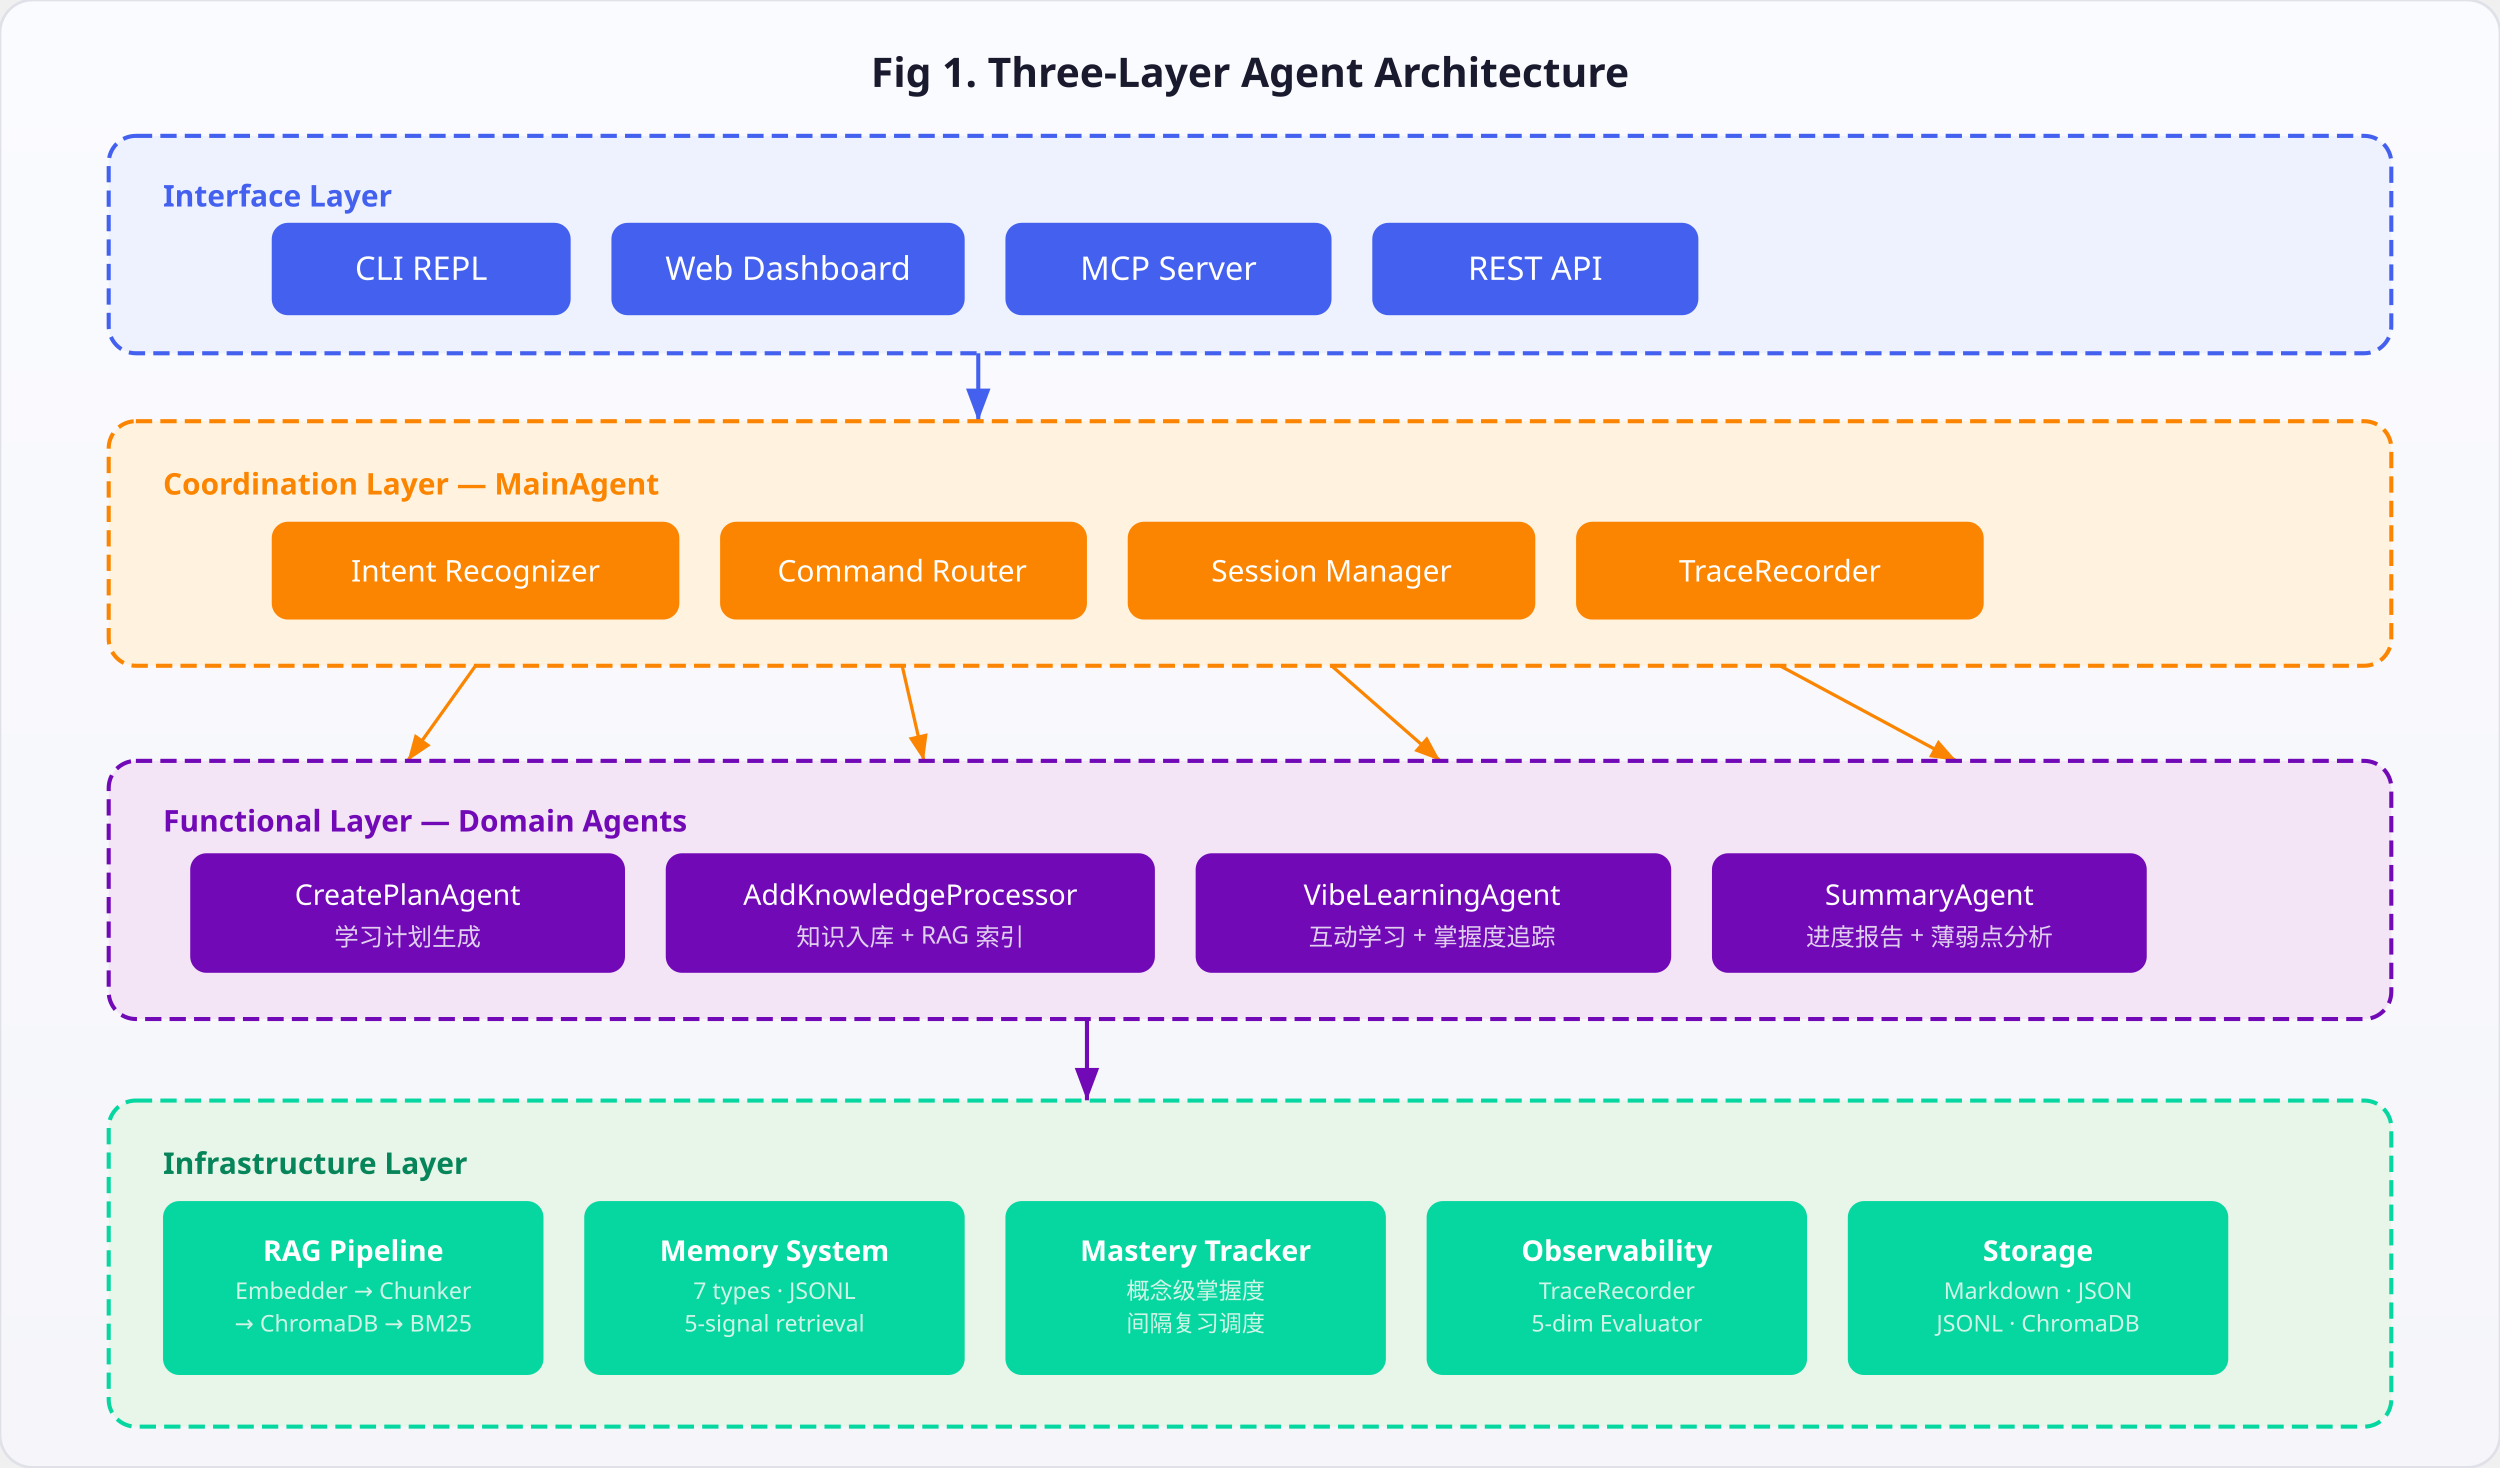
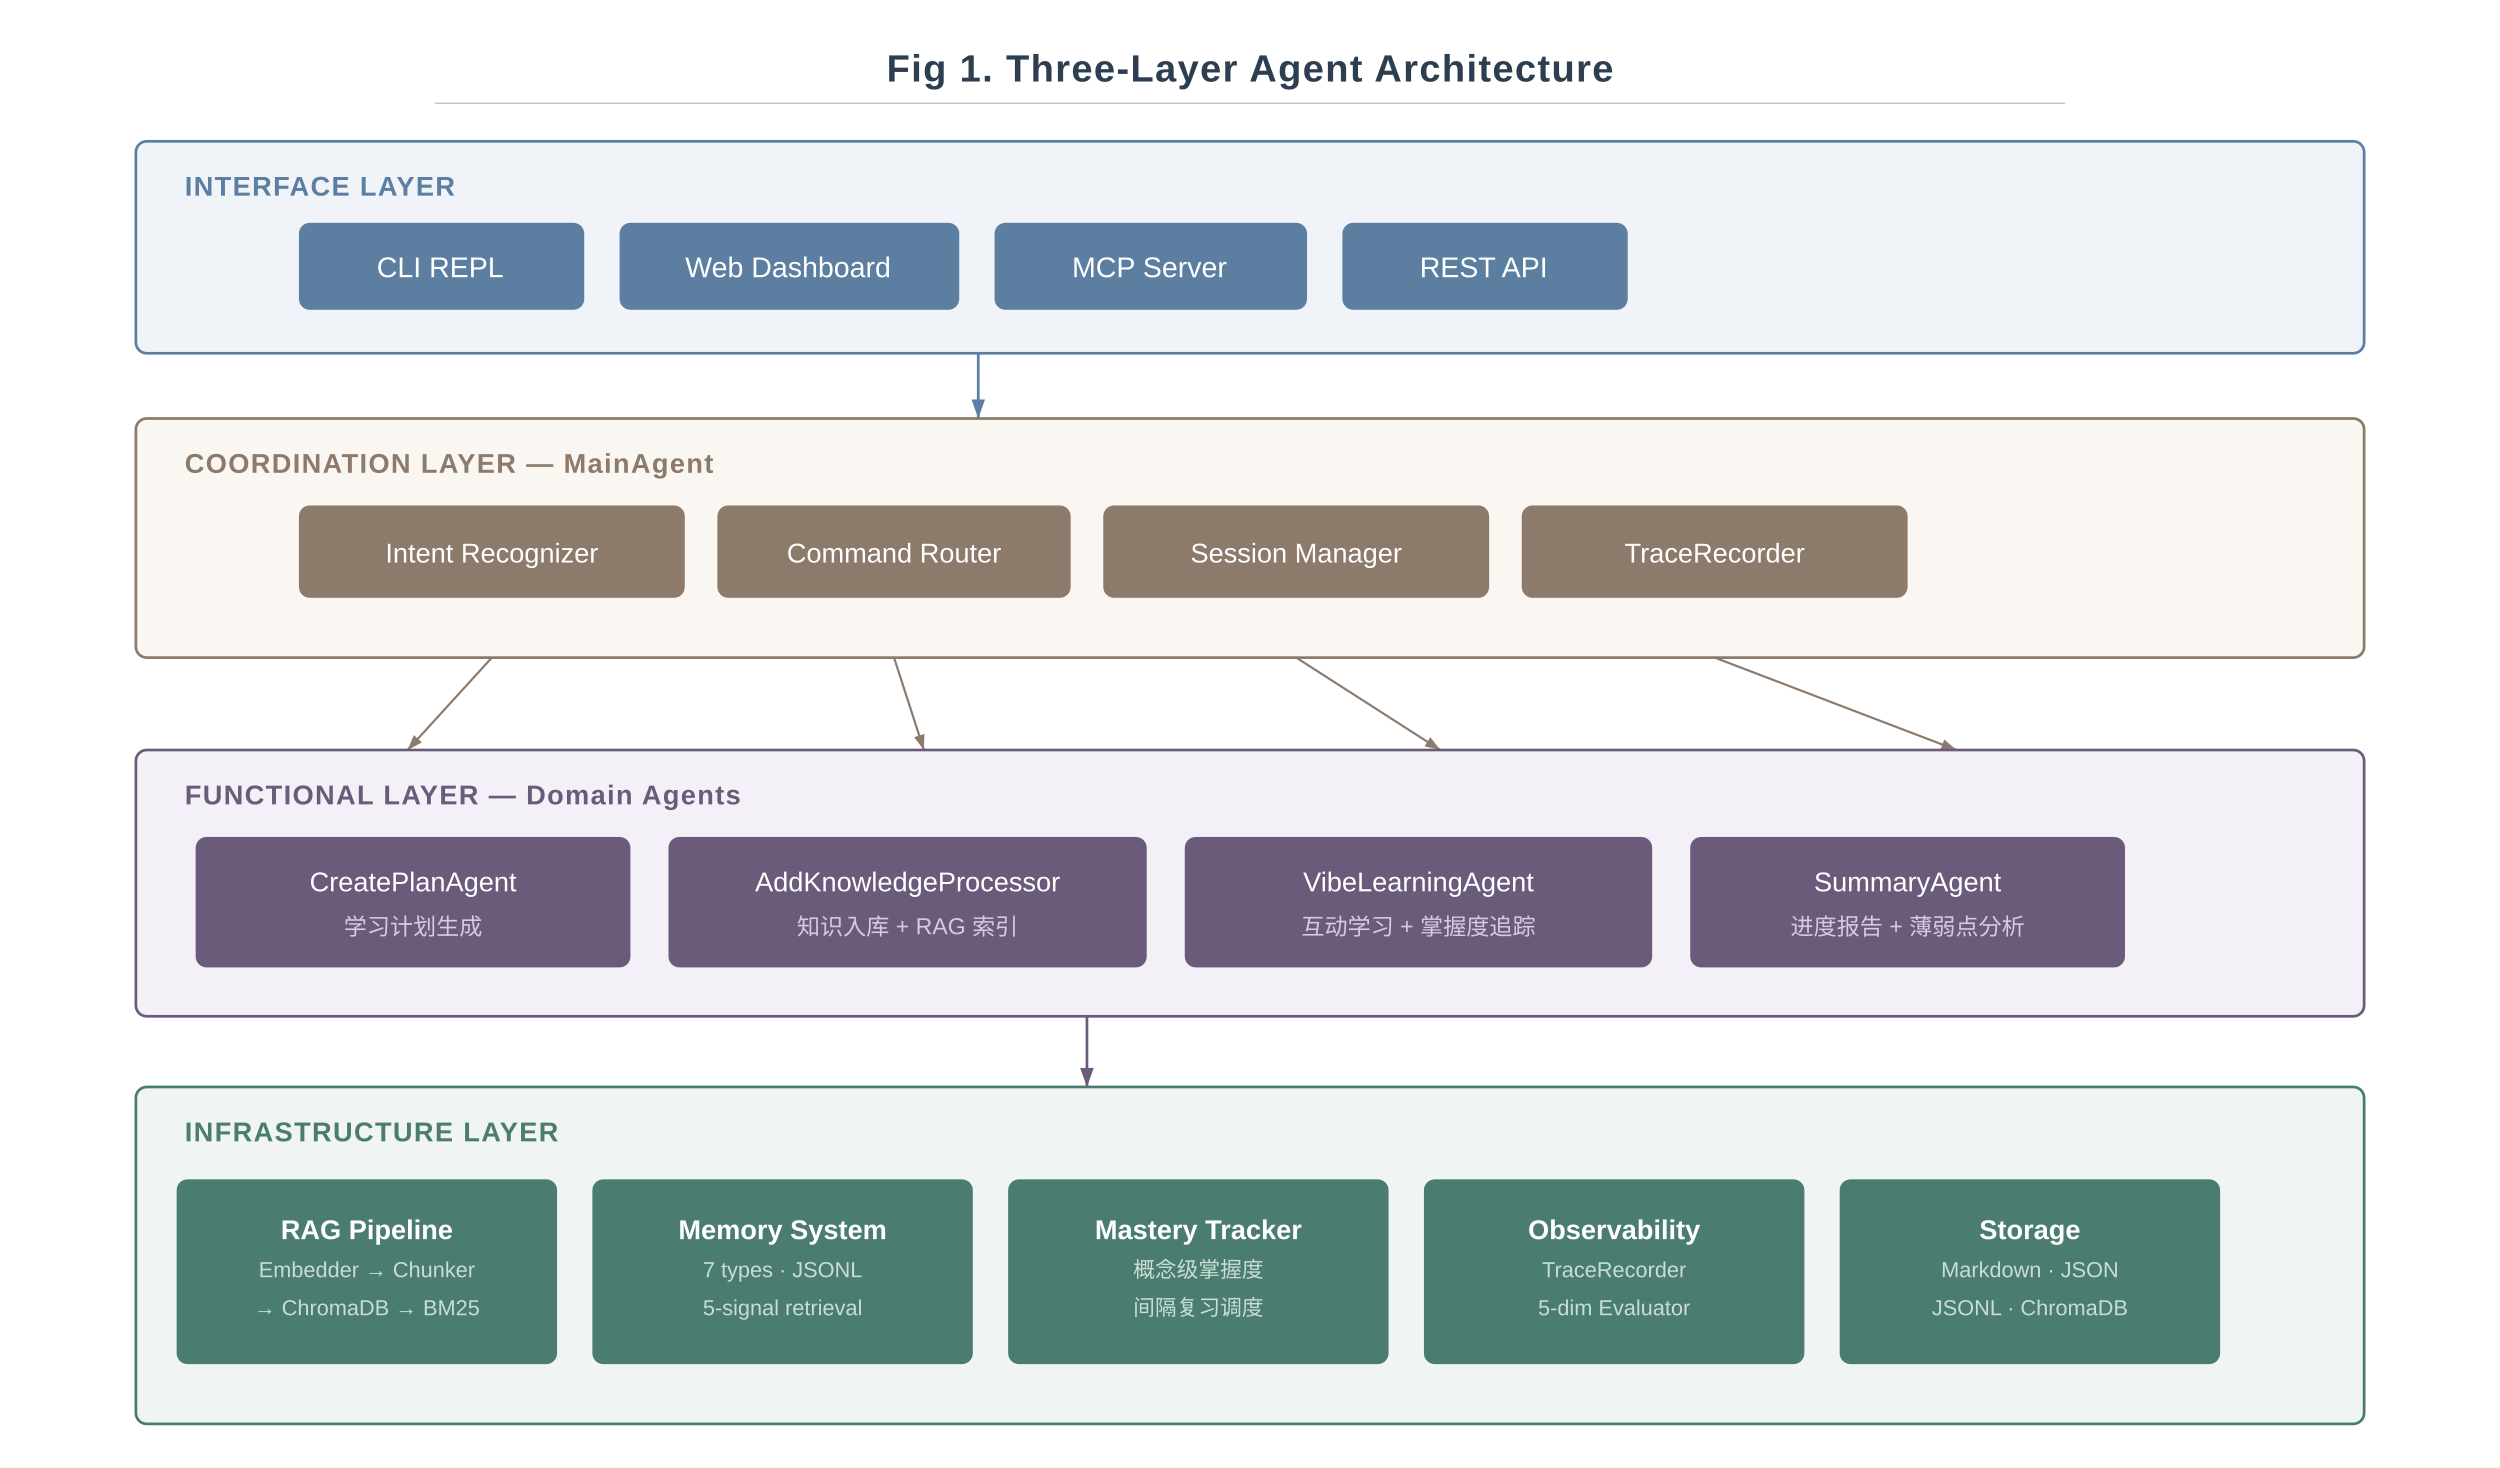
- <svg xmlns="http://www.w3.org/2000/svg" viewBox="0 0 920 540" width="920" height="540" font-family="Segoe UI, PingFang SC, Microsoft YaHei, sans-serif">
+ <svg xmlns="http://www.w3.org/2000/svg" viewBox="0 0 920 540" width="920" height="540" font-family="Helvetica Neue, Arial, PingFang SC, Microsoft YaHei, sans-serif">
  <defs>
-     <marker id="arrowBlue" markerWidth="8" markerHeight="6" refX="8" refY="3" orient="auto">
-       <path d="M0,0 L8,3 L0,6" fill="#4361ee" />
+     <marker id="arrowA" markerWidth="7" markerHeight="5" refX="7" refY="2.5" orient="auto">
+       <path d="M0,0 L7,2.5 L0,5" fill="#5b7ea1" />
    </marker>
-     <marker id="arrowOrange" markerWidth="8" markerHeight="6" refX="8" refY="3" orient="auto">
-       <path d="M0,0 L8,3 L0,6" fill="#fb8500" />
+     <marker id="arrowB" markerWidth="7" markerHeight="5" refX="7" refY="2.5" orient="auto">
+       <path d="M0,0 L7,2.5 L0,5" fill="#8c7a6b" />
    </marker>
-     <marker id="arrowPurple" markerWidth="8" markerHeight="6" refX="8" refY="3" orient="auto">
-       <path d="M0,0 L8,3 L0,6" fill="#7209b7" />
+     <marker id="arrowC" markerWidth="7" markerHeight="5" refX="7" refY="2.5" orient="auto">
+       <path d="M0,0 L7,2.5 L0,5" fill="#6b5b7b" />
    </marker>
-     <linearGradient id="bgGrad" x1="0" y1="0" x2="0" y2="1">
-       <stop offset="0%" stop-color="#fafbff" />
-       <stop offset="100%" stop-color="#f5f5fa" />
-     </linearGradient>
  </defs>
-   <rect width="920" height="540" rx="12" fill="url(#bgGrad)" stroke="#e0e0e8" stroke-width="1" />
-   <text x="460" y="32" font-size="15" fill="#1a1a2e" text-anchor="middle" font-weight="700">Fig 1. Three-Layer Agent Architecture</text>
-   <rect x="40" y="50" width="840" height="80" rx="10" fill="#eef2ff" stroke="#4361ee" stroke-width="1.5" stroke-dasharray="6,3" />
-   <text x="60" y="76" font-size="11" fill="#4361ee" font-weight="600">Interface Layer</text>
-   <rect x="100" y="82" width="110" height="34" rx="6" fill="#4361ee" />
-   <text x="155" y="103" font-size="12" fill="#fff" text-anchor="middle" font-weight="500">CLI REPL</text>
-   <rect x="225" y="82" width="130" height="34" rx="6" fill="#4361ee" />
-   <text x="290" y="103" font-size="12" fill="#fff" text-anchor="middle" font-weight="500">Web Dashboard</text>
-   <rect x="370" y="82" width="120" height="34" rx="6" fill="#4361ee" />
-   <text x="430" y="103" font-size="12" fill="#fff" text-anchor="middle" font-weight="500">MCP Server</text>
-   <rect x="505" y="82" width="120" height="34" rx="6" fill="#4361ee" />
-   <text x="565" y="103" font-size="12" fill="#fff" text-anchor="middle" font-weight="500">REST API</text>
-   <line x1="360" y1="130" x2="360" y2="155" stroke="#4361ee" stroke-width="1.5" marker-end="url(#arrowBlue)" />
-   <rect x="40" y="155" width="840" height="90" rx="10" fill="#fff3e0" stroke="#fb8500" stroke-width="1.5" stroke-dasharray="6,3" />
-   <text x="60" y="182" font-size="11" fill="#fb8500" font-weight="600">Coordination Layer — MainAgent</text>
-   <rect x="100" y="192" width="150" height="36" rx="6" fill="#fb8500" />
-   <text x="175" y="214" font-size="11" fill="#fff" text-anchor="middle" font-weight="500">Intent Recognizer</text>
-   <rect x="265" y="192" width="135" height="36" rx="6" fill="#fb8500" />
-   <text x="332" y="214" font-size="11" fill="#fff" text-anchor="middle" font-weight="500">Command Router</text>
-   <rect x="415" y="192" width="150" height="36" rx="6" fill="#fb8500" />
-   <text x="490" y="214" font-size="11" fill="#fff" text-anchor="middle" font-weight="500">Session Manager</text>
-   <rect x="580" y="192" width="150" height="36" rx="6" fill="#fb8500" />
-   <text x="655" y="214" font-size="11" fill="#fff" text-anchor="middle" font-weight="500">TraceRecorder</text>
-   <line x1="175" y1="245" x2="150" y2="280" stroke="#fb8500" stroke-width="1.2" marker-end="url(#arrowOrange)" />
-   <line x1="332" y1="245" x2="340" y2="280" stroke="#fb8500" stroke-width="1.2" marker-end="url(#arrowOrange)" />
-   <line x1="490" y1="245" x2="530" y2="280" stroke="#fb8500" stroke-width="1.2" marker-end="url(#arrowOrange)" />
-   <line x1="655" y1="245" x2="720" y2="280" stroke="#fb8500" stroke-width="1.2" marker-end="url(#arrowOrange)" />
-   <rect x="40" y="280" width="840" height="95" rx="10" fill="#f3e5f5" stroke="#7209b7" stroke-width="1.5" stroke-dasharray="6,3" />
-   <text x="60" y="306" font-size="11" fill="#7209b7" font-weight="600">Functional Layer — Domain Agents</text>
-   <rect x="70" y="314" width="160" height="44" rx="6" fill="#7209b7" />
-   <text x="150" y="333" font-size="10.5" fill="#fff" text-anchor="middle" font-weight="500">CreatePlanAgent</text>
-   <text x="150" y="348" font-size="9" fill="#e0cfef" text-anchor="middle">学习计划生成</text>
-   <rect x="245" y="314" width="180" height="44" rx="6" fill="#7209b7" />
-   <text x="335" y="333" font-size="10.5" fill="#fff" text-anchor="middle" font-weight="500">AddKnowledgeProcessor</text>
-   <text x="335" y="348" font-size="9" fill="#e0cfef" text-anchor="middle">知识入库 + RAG 索引</text>
-   <rect x="440" y="314" width="175" height="44" rx="6" fill="#7209b7" />
-   <text x="527" y="333" font-size="10.5" fill="#fff" text-anchor="middle" font-weight="500">VibeLearningAgent</text>
-   <text x="527" y="348" font-size="9" fill="#e0cfef" text-anchor="middle">互动学习 + 掌握度追踪</text>
-   <rect x="630" y="314" width="160" height="44" rx="6" fill="#7209b7" />
-   <text x="710" y="333" font-size="10.5" fill="#fff" text-anchor="middle" font-weight="500">SummaryAgent</text>
-   <text x="710" y="348" font-size="9" fill="#e0cfef" text-anchor="middle">进度报告 + 薄弱点分析</text>
-   <line x1="400" y1="375" x2="400" y2="405" stroke="#7209b7" stroke-width="1.5" marker-end="url(#arrowPurple)" />
-   <rect x="40" y="405" width="840" height="120" rx="10" fill="#e8f5e9" stroke="#06d6a0" stroke-width="1.5" stroke-dasharray="6,3" />
-   <text x="60" y="432" font-size="11" fill="#06855a" font-weight="600">Infrastructure Layer</text>
-   <rect x="60" y="442" width="140" height="64" rx="6" fill="#06d6a0" />
-   <text x="130" y="464" font-size="10.5" fill="#fff" text-anchor="middle" font-weight="600">RAG Pipeline</text>
-   <text x="130" y="478" font-size="8.5" fill="#d0f5e7" text-anchor="middle">Embedder → Chunker</text>
-   <text x="130" y="490" font-size="8.5" fill="#d0f5e7" text-anchor="middle">→ ChromaDB → BM25</text>
-   <rect x="215" y="442" width="140" height="64" rx="6" fill="#06d6a0" />
-   <text x="285" y="464" font-size="10.5" fill="#fff" text-anchor="middle" font-weight="600">Memory System</text>
-   <text x="285" y="478" font-size="8.5" fill="#d0f5e7" text-anchor="middle">7 types · JSONL</text>
-   <text x="285" y="490" font-size="8.5" fill="#d0f5e7" text-anchor="middle">5-signal retrieval</text>
-   <rect x="370" y="442" width="140" height="64" rx="6" fill="#06d6a0" />
-   <text x="440" y="464" font-size="10.5" fill="#fff" text-anchor="middle" font-weight="600">Mastery Tracker</text>
-   <text x="440" y="478" font-size="8.5" fill="#d0f5e7" text-anchor="middle">概念级掌握度</text>
-   <text x="440" y="490" font-size="8.5" fill="#d0f5e7" text-anchor="middle">间隔复习调度</text>
-   <rect x="525" y="442" width="140" height="64" rx="6" fill="#06d6a0" />
-   <text x="595" y="464" font-size="10.5" fill="#fff" text-anchor="middle" font-weight="600">Observability</text>
-   <text x="595" y="478" font-size="8.5" fill="#d0f5e7" text-anchor="middle">TraceRecorder</text>
-   <text x="595" y="490" font-size="8.5" fill="#d0f5e7" text-anchor="middle">5-dim Evaluator</text>
-   <rect x="680" y="442" width="140" height="64" rx="6" fill="#06d6a0" />
-   <text x="750" y="464" font-size="10.5" fill="#fff" text-anchor="middle" font-weight="600">Storage</text>
-   <text x="750" y="478" font-size="8.5" fill="#d0f5e7" text-anchor="middle">Markdown · JSON</text>
-   <text x="750" y="490" font-size="8.5" fill="#d0f5e7" text-anchor="middle">JSONL · ChromaDB</text>
+   <rect width="920" height="540" fill="#ffffff" />
+   <text x="460" y="30" font-size="14" fill="#2c3e50" text-anchor="middle" font-weight="700" letter-spacing="0.5">Fig 1.  Three-Layer Agent Architecture</text>
+   <line x1="160" y1="38" x2="760" y2="38" stroke="#bdc3c7" stroke-width="0.5" />
+   <rect x="50" y="52" width="820" height="78" rx="4" fill="#f0f4f8" stroke="#5b7ea1" stroke-width="1" />
+   <text x="68" y="72" font-size="10" fill="#5b7ea1" font-weight="600" letter-spacing="0.5">INTERFACE LAYER</text>
+   <rect x="110" y="82" width="105" height="32" rx="4" fill="#5b7ea1" />
+   <text x="162" y="102" font-size="10.5" fill="#fff" text-anchor="middle" font-weight="500">CLI REPL</text>
+   <rect x="228" y="82" width="125" height="32" rx="4" fill="#5b7ea1" />
+   <text x="290" y="102" font-size="10.5" fill="#fff" text-anchor="middle" font-weight="500">Web Dashboard</text>
+   <rect x="366" y="82" width="115" height="32" rx="4" fill="#5b7ea1" />
+   <text x="423" y="102" font-size="10.5" fill="#fff" text-anchor="middle" font-weight="500">MCP Server</text>
+   <rect x="494" y="82" width="105" height="32" rx="4" fill="#5b7ea1" />
+   <text x="546" y="102" font-size="10.5" fill="#fff" text-anchor="middle" font-weight="500">REST API</text>
+   <line x1="360" y1="130" x2="360" y2="154" stroke="#5b7ea1" stroke-width="1" marker-end="url(#arrowA)" />
+   <rect x="50" y="154" width="820" height="88" rx="4" fill="#faf6f1" stroke="#8c7a6b" stroke-width="1" />
+   <text x="68" y="174" font-size="10" fill="#8c7a6b" font-weight="600" letter-spacing="0.5">COORDINATION LAYER — MainAgent</text>
+   <rect x="110" y="186" width="142" height="34" rx="4" fill="#8c7a6b" />
+   <text x="181" y="207" font-size="10" fill="#fff" text-anchor="middle" font-weight="500">Intent Recognizer</text>
+   <rect x="264" y="186" width="130" height="34" rx="4" fill="#8c7a6b" />
+   <text x="329" y="207" font-size="10" fill="#fff" text-anchor="middle" font-weight="500">Command Router</text>
+   <rect x="406" y="186" width="142" height="34" rx="4" fill="#8c7a6b" />
+   <text x="477" y="207" font-size="10" fill="#fff" text-anchor="middle" font-weight="500">Session Manager</text>
+   <rect x="560" y="186" width="142" height="34" rx="4" fill="#8c7a6b" />
+   <text x="631" y="207" font-size="10" fill="#fff" text-anchor="middle" font-weight="500">TraceRecorder</text>
+   <line x1="181" y1="242" x2="150" y2="276" stroke="#8c7a6b" stroke-width="0.8" marker-end="url(#arrowB)" />
+   <line x1="329" y1="242" x2="340" y2="276" stroke="#8c7a6b" stroke-width="0.8" marker-end="url(#arrowB)" />
+   <line x1="477" y1="242" x2="530" y2="276" stroke="#8c7a6b" stroke-width="0.8" marker-end="url(#arrowB)" />
+   <line x1="631" y1="242" x2="720" y2="276" stroke="#8c7a6b" stroke-width="0.8" marker-end="url(#arrowB)" />
+   <rect x="50" y="276" width="820" height="98" rx="4" fill="#f4f0f7" stroke="#6b5b7b" stroke-width="1" />
+   <text x="68" y="296" font-size="10" fill="#6b5b7b" font-weight="600" letter-spacing="0.5">FUNCTIONAL LAYER — Domain Agents</text>
+   <rect x="72" y="308" width="160" height="48" rx="4" fill="#6b5b7b" />
+   <text x="152" y="328" font-size="10" fill="#fff" text-anchor="middle" font-weight="500">CreatePlanAgent</text>
+   <text x="152" y="344" font-size="8.5" fill="#d4cce0" text-anchor="middle">学习计划生成</text>
+   <rect x="246" y="308" width="176" height="48" rx="4" fill="#6b5b7b" />
+   <text x="334" y="328" font-size="10" fill="#fff" text-anchor="middle" font-weight="500">AddKnowledgeProcessor</text>
+   <text x="334" y="344" font-size="8.5" fill="#d4cce0" text-anchor="middle">知识入库 + RAG 索引</text>
+   <rect x="436" y="308" width="172" height="48" rx="4" fill="#6b5b7b" />
+   <text x="522" y="328" font-size="10" fill="#fff" text-anchor="middle" font-weight="500">VibeLearningAgent</text>
+   <text x="522" y="344" font-size="8.5" fill="#d4cce0" text-anchor="middle">互动学习 + 掌握度追踪</text>
+   <rect x="622" y="308" width="160" height="48" rx="4" fill="#6b5b7b" />
+   <text x="702" y="328" font-size="10" fill="#fff" text-anchor="middle" font-weight="500">SummaryAgent</text>
+   <text x="702" y="344" font-size="8.5" fill="#d4cce0" text-anchor="middle">进度报告 + 薄弱点分析</text>
+   <line x1="400" y1="374" x2="400" y2="400" stroke="#6b5b7b" stroke-width="1" marker-end="url(#arrowC)" />
+   <rect x="50" y="400" width="820" height="124" rx="4" fill="#f0f5f3" stroke="#4a7c6f" stroke-width="1" />
+   <text x="68" y="420" font-size="10" fill="#4a7c6f" font-weight="600" letter-spacing="0.5">INFRASTRUCTURE LAYER</text>
+   <rect x="65" y="434" width="140" height="68" rx="4" fill="#4a7c6f" />
+   <text x="135" y="456" font-size="10" fill="#fff" text-anchor="middle" font-weight="600">RAG Pipeline</text>
+   <text x="135" y="470" font-size="8" fill="#c8ddd6" text-anchor="middle">Embedder → Chunker</text>
+   <text x="135" y="484" font-size="8" fill="#c8ddd6" text-anchor="middle">→ ChromaDB → BM25</text>
+   <rect x="218" y="434" width="140" height="68" rx="4" fill="#4a7c6f" />
+   <text x="288" y="456" font-size="10" fill="#fff" text-anchor="middle" font-weight="600">Memory System</text>
+   <text x="288" y="470" font-size="8" fill="#c8ddd6" text-anchor="middle">7 types · JSONL</text>
+   <text x="288" y="484" font-size="8" fill="#c8ddd6" text-anchor="middle">5-signal retrieval</text>
+   <rect x="371" y="434" width="140" height="68" rx="4" fill="#4a7c6f" />
+   <text x="441" y="456" font-size="10" fill="#fff" text-anchor="middle" font-weight="600">Mastery Tracker</text>
+   <text x="441" y="470" font-size="8" fill="#c8ddd6" text-anchor="middle">概念级掌握度</text>
+   <text x="441" y="484" font-size="8" fill="#c8ddd6" text-anchor="middle">间隔复习调度</text>
+   <rect x="524" y="434" width="140" height="68" rx="4" fill="#4a7c6f" />
+   <text x="594" y="456" font-size="10" fill="#fff" text-anchor="middle" font-weight="600">Observability</text>
+   <text x="594" y="470" font-size="8" fill="#c8ddd6" text-anchor="middle">TraceRecorder</text>
+   <text x="594" y="484" font-size="8" fill="#c8ddd6" text-anchor="middle">5-dim Evaluator</text>
+   <rect x="677" y="434" width="140" height="68" rx="4" fill="#4a7c6f" />
+   <text x="747" y="456" font-size="10" fill="#fff" text-anchor="middle" font-weight="600">Storage</text>
+   <text x="747" y="470" font-size="8" fill="#c8ddd6" text-anchor="middle">Markdown · JSON</text>
+   <text x="747" y="484" font-size="8" fill="#c8ddd6" text-anchor="middle">JSONL · ChromaDB</text>
</svg>
